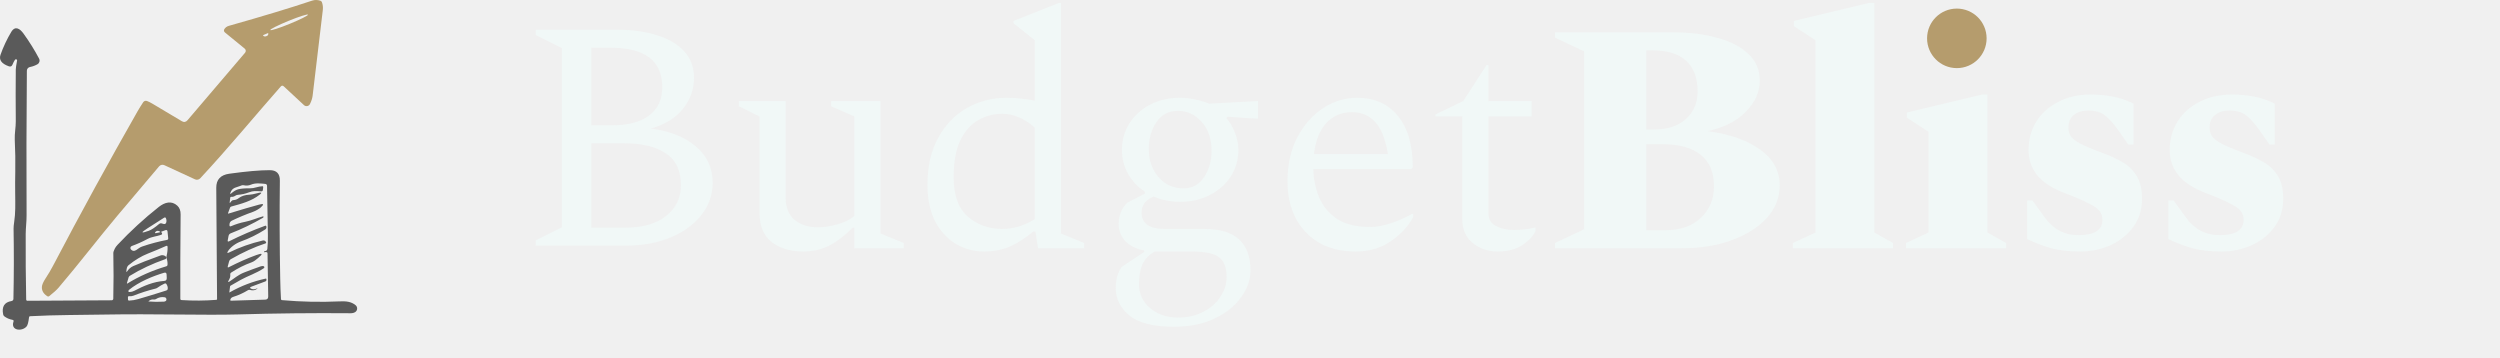
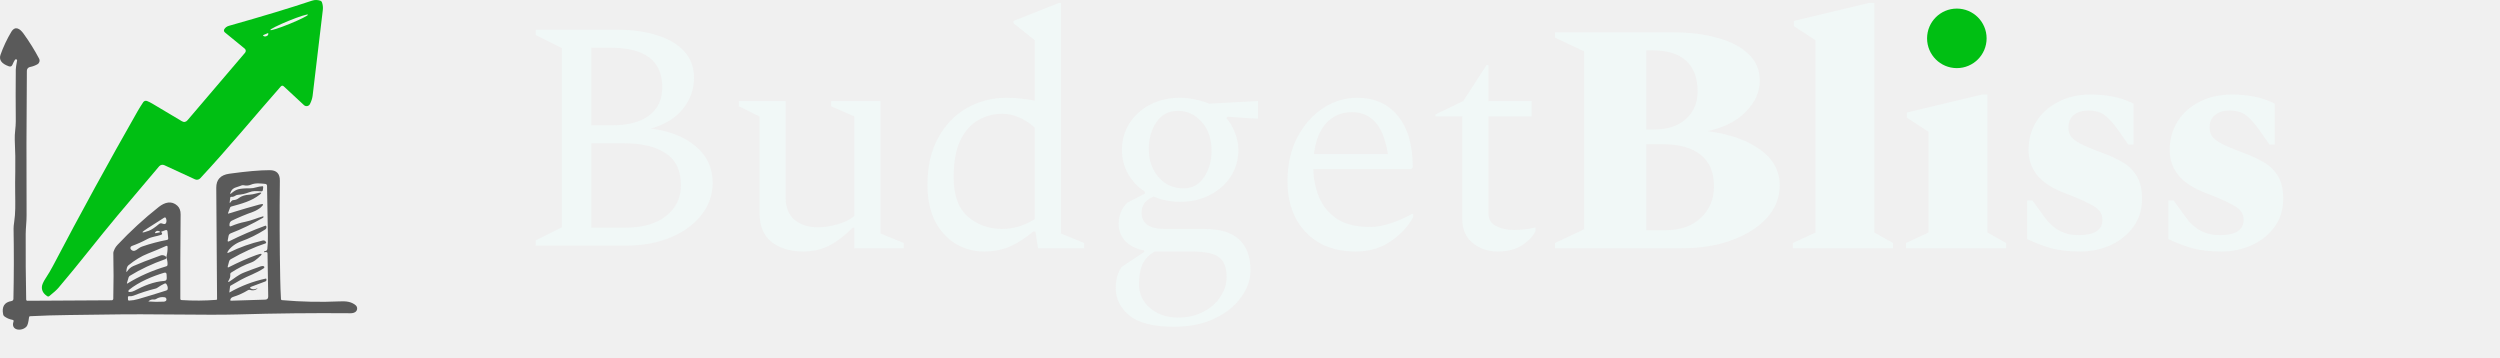
<svg xmlns="http://www.w3.org/2000/svg" width="182" height="26" viewBox="0 0 182 26" fill="none">
  <g clip-path="url(#clip0_34_13452)">
-     <path d="M23.436 0.162C23.418 0.111 23.383 0.076 23.331 0.056C23.12 -0.016 22.916 -0.019 22.715 0.048C21.145 0.575 19.127 1.185 16.664 1.88C16.516 1.922 16.405 2.004 16.33 2.125C16.283 2.2 16.299 2.299 16.368 2.356L17.816 3.541C17.906 3.615 17.918 3.749 17.842 3.837L13.651 8.752C13.53 8.892 13.392 8.916 13.234 8.821C12.559 8.417 11.846 7.993 11.098 7.549C10.953 7.464 10.821 7.398 10.704 7.353C10.602 7.314 10.486 7.35 10.427 7.44C10.269 7.676 10.134 7.894 10.02 8.093C7.903 11.805 5.851 15.554 3.866 19.338C3.704 19.646 3.527 19.947 3.334 20.24C3.152 20.517 3.057 20.731 3.049 20.884C3.034 21.165 3.168 21.392 3.451 21.568C3.498 21.597 3.541 21.593 3.585 21.56C3.906 21.302 4.127 21.102 4.247 20.962C5.718 19.242 7.227 17.271 8.54 15.709C9.55 14.508 10.565 13.309 11.584 12.109C11.679 11.998 11.833 11.964 11.965 12.026L14.196 13.056C14.327 13.115 14.479 13.085 14.576 12.982C16.61 10.799 18.587 8.398 20.437 6.3C20.508 6.221 20.582 6.216 20.661 6.289L22.129 7.652C22.265 7.778 22.482 7.738 22.565 7.573C22.67 7.364 22.734 7.163 22.759 6.97C23.013 4.887 23.26 2.802 23.502 0.718C23.523 0.533 23.502 0.348 23.436 0.162ZM19.409 2.627C19.333 2.661 19.264 2.662 19.203 2.632C19.134 2.598 19.135 2.567 19.205 2.537L19.491 2.414C19.509 2.406 19.531 2.419 19.533 2.439C19.542 2.525 19.501 2.588 19.409 2.627ZM21.093 1.735C20.336 2.044 19.702 2.247 19.678 2.187C19.654 2.128 20.249 1.83 21.006 1.519C21.764 1.21 22.398 1.008 22.422 1.067C22.446 1.127 21.851 1.424 21.093 1.735Z" fill="#b59c6d" />
+     <path d="M23.436 0.162C23.418 0.111 23.383 0.076 23.331 0.056C23.12 -0.016 22.916 -0.019 22.715 0.048C21.145 0.575 19.127 1.185 16.664 1.88C16.516 1.922 16.405 2.004 16.33 2.125C16.283 2.2 16.299 2.299 16.368 2.356L17.816 3.541C17.906 3.615 17.918 3.749 17.842 3.837L13.651 8.752C13.53 8.892 13.392 8.916 13.234 8.821C12.559 8.417 11.846 7.993 11.098 7.549C10.953 7.464 10.821 7.398 10.704 7.353C10.602 7.314 10.486 7.35 10.427 7.44C10.269 7.676 10.134 7.894 10.02 8.093C7.903 11.805 5.851 15.554 3.866 19.338C3.704 19.646 3.527 19.947 3.334 20.24C3.152 20.517 3.057 20.731 3.049 20.884C3.034 21.165 3.168 21.392 3.451 21.568C3.498 21.597 3.541 21.593 3.585 21.56C3.906 21.302 4.127 21.102 4.247 20.962C5.718 19.242 7.227 17.271 8.54 15.709C9.55 14.508 10.565 13.309 11.584 12.109C11.679 11.998 11.833 11.964 11.965 12.026L14.196 13.056C14.327 13.115 14.479 13.085 14.576 12.982C16.61 10.799 18.587 8.398 20.437 6.3C20.508 6.221 20.582 6.216 20.661 6.289L22.129 7.652C22.265 7.778 22.482 7.738 22.565 7.573C22.67 7.364 22.734 7.163 22.759 6.97C23.013 4.887 23.26 2.802 23.502 0.718C23.523 0.533 23.502 0.348 23.436 0.162ZM19.409 2.627C19.333 2.661 19.264 2.662 19.203 2.632C19.134 2.598 19.135 2.567 19.205 2.537L19.491 2.414C19.509 2.406 19.531 2.419 19.533 2.439C19.542 2.525 19.501 2.588 19.409 2.627ZM21.093 1.735C20.336 2.044 19.702 2.247 19.678 2.187C19.654 2.128 20.249 1.83 21.006 1.519C21.764 1.21 22.398 1.008 22.422 1.067C22.446 1.127 21.851 1.424 21.093 1.735Z" fill="#00bf13" />
    <path d="M25.889 22.22C25.572 21.954 25.188 21.919 24.737 21.94C23.337 22.004 21.938 21.975 20.54 21.851C20.487 21.846 20.458 21.817 20.454 21.764C20.427 21.256 20.408 20.758 20.4 20.274C20.353 17.899 20.345 15.525 20.374 13.151C20.381 12.642 20.134 12.388 19.636 12.388C18.916 12.388 17.935 12.475 16.69 12.647C16.054 12.736 15.739 13.077 15.744 13.674C15.766 16.344 15.786 19.044 15.802 21.774C15.803 21.803 15.781 21.827 15.752 21.828C14.919 21.895 14.074 21.901 13.216 21.845C13.159 21.841 13.13 21.811 13.128 21.751C13.12 19.942 13.128 17.895 13.149 15.61C13.152 15.335 13.073 15.124 12.912 14.976C12.489 14.585 11.991 14.727 11.561 15.065C10.489 15.911 9.486 16.834 8.551 17.83C8.467 17.919 8.403 18.01 8.356 18.102C8.284 18.249 8.248 18.355 8.25 18.424C8.274 19.54 8.273 20.649 8.247 21.751C8.245 21.811 8.195 21.859 8.136 21.861L2.003 21.896C1.94 21.896 1.908 21.864 1.906 21.799C1.874 20.216 1.863 18.625 1.871 17.03C1.874 16.581 1.939 16.113 1.935 15.659C1.918 12.216 1.924 8.711 1.956 5.148C1.958 5.016 2.051 4.903 2.18 4.879C2.378 4.84 2.56 4.773 2.727 4.678C2.87 4.596 2.923 4.414 2.846 4.267C2.515 3.641 2.135 3.031 1.705 2.437C1.459 2.099 1.11 1.84 0.817 2.328C0.531 2.802 0.227 3.435 0.035 3.994C-0.088 4.359 0.113 4.636 0.636 4.824C0.767 4.872 0.859 4.831 0.911 4.7C0.956 4.586 1.014 4.473 1.083 4.362C1.094 4.344 1.11 4.33 1.131 4.32C1.162 4.307 1.192 4.314 1.223 4.34C1.24 4.356 1.247 4.38 1.244 4.402C1.181 4.737 1.149 4.958 1.149 5.064C1.137 6.229 1.137 7.485 1.149 8.832C1.154 9.251 1.054 9.734 1.075 10.175C1.113 10.984 1.126 11.749 1.112 12.47C1.1 13.054 1.099 13.59 1.105 14.078C1.115 14.865 1.133 15.515 1.031 16.172C1.001 16.369 0.986 16.529 0.988 16.654C1.017 18.332 1.014 20.035 0.977 21.761C0.975 21.838 0.919 21.903 0.841 21.915C0.315 22.001 0.113 22.329 0.233 22.901C0.245 22.954 0.272 22.997 0.315 23.029C0.484 23.157 0.681 23.242 0.907 23.284C0.983 23.298 1.007 23.34 0.983 23.412C0.755 24.074 1.602 24.154 1.937 23.765C2.013 23.676 2.071 23.456 2.114 23.103C2.12 23.05 2.151 23.023 2.204 23.02C4.091 22.917 5.975 22.934 7.862 22.897C11.011 22.838 14.986 22.959 17.314 22.891C20.049 22.81 22.784 22.781 25.519 22.804C25.656 22.804 25.77 22.777 25.86 22.719C26.034 22.604 26.05 22.355 25.889 22.22ZM10.741 16.62C11.143 16.364 11.545 16.108 11.945 15.85C12.008 15.81 12.053 15.825 12.082 15.892C12.129 16.005 12.132 16.114 12.094 16.219C12.068 16.287 11.995 16.325 11.925 16.306L11.773 16.264C11.704 16.245 11.641 16.258 11.585 16.304C11.268 16.57 11.017 16.736 10.829 16.802C10.251 17.009 10.222 16.95 10.741 16.62ZM11.608 16.919L11.37 16.969C11.273 16.99 11.255 16.962 11.318 16.885C11.394 16.794 11.495 16.779 11.619 16.845C11.683 16.879 11.68 16.903 11.608 16.919ZM9.243 20.6L9.36 20.2C9.375 20.15 9.405 20.109 9.45 20.08C10.229 19.601 11.09 19.197 12.034 18.867C12.106 18.841 12.132 18.751 12.084 18.691C12.063 18.666 12.039 18.645 12.011 18.63C11.899 18.572 11.794 18.561 11.696 18.595C10.79 18.923 10.126 19.182 9.7 19.371C9.521 19.451 9.371 19.581 9.251 19.763C9.214 19.82 9.198 19.813 9.201 19.747C9.21 19.53 9.262 19.383 9.357 19.308C9.819 18.933 10.285 18.651 10.758 18.464C11.226 18.279 11.669 18.094 12.084 17.909C12.158 17.875 12.196 17.899 12.2 17.98C12.206 18.191 12.182 18.411 12.126 18.64C12.111 18.699 12.114 18.761 12.134 18.819C12.185 18.971 12.206 19.128 12.195 19.284C12.19 19.337 12.163 19.371 12.113 19.385C11.078 19.692 10.136 20.109 9.284 20.633C9.243 20.658 9.228 20.647 9.243 20.6ZM12.139 20.246C12.143 20.375 12.081 20.444 11.952 20.452C11.188 20.502 10.46 20.81 9.777 21.17C9.674 21.225 9.556 21.256 9.432 21.26C9.36 21.264 9.333 21.23 9.354 21.16C9.362 21.136 9.375 21.115 9.396 21.099C10.1 20.525 11.102 20.109 11.941 19.858C12.063 19.821 12.126 19.868 12.13 19.995L12.139 20.246ZM12.073 21.906C12.04 21.938 11.991 21.956 11.925 21.96C11.542 21.981 11.16 21.977 10.779 21.946H10.777C10.777 21.946 10.777 21.946 10.779 21.946H10.789C10.789 21.946 10.8 21.944 10.805 21.94C10.916 21.83 11.049 21.785 11.209 21.804C11.262 21.811 11.31 21.799 11.355 21.771C11.553 21.645 11.767 21.602 11.995 21.642C12.05 21.651 12.087 21.682 12.105 21.735C12.129 21.803 12.118 21.861 12.073 21.907V21.906ZM12.209 21.035C12.2 21.091 12.168 21.128 12.113 21.146C11.373 21.383 10.689 21.592 10.06 21.774C9.831 21.84 9.613 21.875 9.405 21.883C9.349 21.885 9.32 21.858 9.318 21.801L9.313 21.645C9.312 21.589 9.339 21.563 9.396 21.564C9.526 21.573 9.632 21.56 9.714 21.526C10.24 21.317 10.779 21.144 11.329 21.008C11.374 20.996 11.416 20.977 11.455 20.95C11.624 20.829 11.799 20.727 11.979 20.645C12.039 20.618 12.087 20.633 12.121 20.689C12.196 20.81 12.227 20.925 12.209 21.035ZM12.148 17.468C11.558 17.579 10.958 17.738 10.348 17.946C10.171 18.007 10.076 18.102 9.923 18.2C9.77 18.299 9.638 18.284 9.531 18.159C9.458 18.075 9.492 17.946 9.595 17.909C9.984 17.769 10.366 17.598 10.739 17.397C11.056 17.227 11.402 17.212 11.727 17.096C11.806 17.067 11.823 17.017 11.777 16.948L11.744 16.898C11.732 16.879 11.736 16.866 11.759 16.858L12.066 16.75C12.124 16.731 12.185 16.769 12.192 16.829L12.245 17.338C12.253 17.412 12.221 17.455 12.148 17.468ZM19.307 21.814L16.819 21.891C16.775 21.893 16.757 21.874 16.765 21.83C16.783 21.726 16.852 21.653 16.976 21.614C17.356 21.495 17.715 21.333 18.054 21.125C18.101 21.098 18.149 21.091 18.201 21.106C18.4 21.164 18.567 21.141 18.701 21.037C18.785 20.972 18.778 20.962 18.682 21.008C18.522 21.083 18.376 21.078 18.239 20.995C18.197 20.969 18.202 20.906 18.249 20.889L19.331 20.483C19.37 20.468 19.394 20.431 19.396 20.391V20.327C19.398 20.29 19.38 20.274 19.343 20.282C18.411 20.483 17.536 20.819 16.714 21.288C16.7 21.296 16.693 21.293 16.695 21.275L16.749 20.848C16.751 20.827 16.762 20.811 16.782 20.8C17.034 20.654 17.287 20.51 17.539 20.367C18.033 20.09 18.667 19.895 19.211 19.522C19.264 19.485 19.254 19.403 19.193 19.38C19.134 19.358 19.056 19.363 18.965 19.395C18.566 19.535 18.17 19.681 17.776 19.836C17.327 20.01 17.05 20.28 16.664 20.521C16.632 20.542 16.595 20.502 16.616 20.47C16.733 20.288 16.783 20.13 16.764 19.994C16.754 19.927 16.777 19.878 16.833 19.841C17.304 19.533 17.798 19.285 18.318 19.097C18.508 19.026 18.638 18.909 18.789 18.785C19.169 18.471 19.127 18.397 18.664 18.566C18.028 18.797 17.359 19.094 16.654 19.453C16.587 19.486 16.563 19.467 16.582 19.393L16.674 19.045C16.695 18.966 16.741 18.905 16.812 18.865C17.679 18.368 18.517 17.986 19.323 17.721C19.378 17.703 19.391 17.669 19.364 17.619C19.307 17.521 19.229 17.486 19.124 17.51C18.246 17.718 17.43 18.007 16.679 18.381C16.542 18.448 16.513 18.418 16.595 18.287C16.796 17.972 17.18 17.706 17.539 17.577C18.146 17.36 18.733 17.07 19.298 16.711C19.381 16.658 19.414 16.586 19.393 16.492C19.381 16.436 19.348 16.417 19.293 16.438C18.382 16.773 17.512 17.149 16.68 17.566C16.595 17.608 16.561 17.582 16.579 17.491L16.638 17.181C16.656 17.083 16.712 17.017 16.806 16.982C17.584 16.682 18.363 16.307 19.14 15.858C19.167 15.842 19.182 15.821 19.185 15.796C19.19 15.755 19.174 15.741 19.135 15.752C18.701 15.87 18.32 16.053 17.872 16.142C17.497 16.217 17.15 16.325 16.828 16.465C16.741 16.504 16.701 16.476 16.706 16.381L16.709 16.312C16.716 16.208 16.778 16.113 16.873 16.066C17.375 15.825 17.896 15.607 18.439 15.414C18.612 15.353 18.87 15.202 18.981 15.102C19.24 14.873 19.203 14.804 18.87 14.894C18.337 15.037 17.589 15.256 16.625 15.551C16.608 15.556 16.592 15.54 16.598 15.522L16.749 15.113C16.764 15.073 16.793 15.049 16.833 15.037C17.559 14.838 18.318 14.646 18.923 14.157C19.069 14.038 19.05 13.996 18.865 14.033C18.645 14.076 18.421 14.159 18.181 14.17C17.842 14.186 17.575 14.271 17.38 14.424C17.266 14.514 17.136 14.562 16.991 14.567C16.931 14.569 16.883 14.595 16.846 14.641L16.769 14.741C16.732 14.791 16.716 14.785 16.722 14.722L16.761 14.393C16.765 14.353 16.801 14.324 16.84 14.329C16.941 14.34 17.039 14.311 17.137 14.245C17.192 14.208 17.251 14.188 17.317 14.183C17.591 14.163 17.853 14.105 18.106 14.009C18.273 13.946 18.421 13.914 18.548 13.912C18.712 13.911 18.867 13.917 19.013 13.93C19.085 13.936 19.127 13.903 19.137 13.83L19.161 13.637C19.167 13.581 19.143 13.555 19.089 13.56C18.947 13.569 18.801 13.597 18.649 13.64C18.493 13.687 18.35 13.709 18.218 13.708C17.826 13.705 17.531 13.729 17.335 13.782C17.187 13.82 17.02 13.92 16.831 14.081C16.762 14.141 16.741 14.128 16.77 14.041C16.917 13.614 17.245 13.653 17.57 13.503C17.625 13.479 17.681 13.473 17.74 13.486C17.925 13.529 18.102 13.515 18.273 13.442C18.596 13.307 18.952 13.354 19.301 13.386C19.393 13.394 19.439 13.444 19.441 13.536C19.46 14.696 19.481 15.884 19.502 17.099C19.509 17.484 19.496 17.825 19.463 18.123C19.454 18.215 19.373 18.284 19.282 18.281C19.261 18.279 19.241 18.292 19.227 18.318C19.204 18.357 19.216 18.371 19.259 18.36C19.303 18.348 19.346 18.347 19.389 18.353C19.446 18.361 19.473 18.393 19.475 18.45L19.526 21.584C19.528 21.733 19.455 21.809 19.307 21.814Z" fill="#5A5A5A" />
  </g>
  <path d="M161.717 18.31C160.908 18.31 160.201 18.231 159.598 18.072C158.995 17.897 158.415 17.675 157.86 17.405V14.595H158.241L159.122 15.81C159.741 16.683 160.566 17.119 161.598 17.119C162.757 17.119 163.336 16.746 163.336 16C163.336 15.746 163.265 15.532 163.122 15.357C162.995 15.183 162.733 15 162.336 14.81C161.955 14.603 161.384 14.357 160.622 14.072C159.67 13.706 158.987 13.262 158.574 12.738C158.161 12.214 157.955 11.611 157.955 10.928C157.955 10.166 158.138 9.484 158.503 8.881C158.884 8.262 159.416 7.777 160.098 7.428C160.781 7.063 161.582 6.88 162.503 6.88C163.011 6.88 163.527 6.928 164.051 7.023C164.591 7.119 165.106 7.293 165.599 7.547V10.524H165.218L164.503 9.5C164.154 9.008 163.829 8.643 163.527 8.404C163.225 8.166 162.821 8.047 162.313 8.047C161.868 8.047 161.511 8.158 161.241 8.381C160.987 8.587 160.86 8.889 160.86 9.285C160.86 9.524 160.916 9.73 161.027 9.905C161.138 10.079 161.368 10.262 161.717 10.452C162.082 10.643 162.63 10.873 163.36 11.143C163.805 11.302 164.241 11.5 164.67 11.738C165.114 11.96 165.48 12.286 165.765 12.714C166.067 13.143 166.218 13.73 166.218 14.476C166.218 15.254 166.011 15.929 165.599 16.5C165.186 17.072 164.638 17.516 163.956 17.834C163.273 18.151 162.527 18.31 161.717 18.31Z" fill="#F1F8F7" />
  <path d="M151.439 18.31C150.63 18.31 149.923 18.231 149.32 18.072C148.717 17.897 148.138 17.675 147.582 17.405V14.595H147.963L148.844 15.81C149.463 16.683 150.289 17.119 151.32 17.119C152.479 17.119 153.059 16.746 153.059 16C153.059 15.746 152.987 15.532 152.844 15.357C152.717 15.183 152.455 15 152.059 14.81C151.678 14.603 151.106 14.357 150.344 14.072C149.392 13.706 148.709 13.262 148.296 12.738C147.884 12.214 147.677 11.611 147.677 10.928C147.677 10.166 147.86 9.484 148.225 8.881C148.606 8.262 149.138 7.777 149.82 7.428C150.503 7.063 151.305 6.88 152.225 6.88C152.733 6.88 153.249 6.928 153.773 7.023C154.313 7.119 154.829 7.293 155.321 7.547V10.524H154.94L154.225 9.5C153.876 9.008 153.551 8.643 153.249 8.404C152.948 8.166 152.543 8.047 152.035 8.047C151.59 8.047 151.233 8.158 150.963 8.381C150.709 8.587 150.582 8.889 150.582 9.285C150.582 9.524 150.638 9.73 150.749 9.905C150.86 10.079 151.09 10.262 151.439 10.452C151.805 10.643 152.352 10.873 153.082 11.143C153.527 11.302 153.963 11.5 154.392 11.738C154.837 11.96 155.202 12.286 155.487 12.714C155.789 13.143 155.94 13.73 155.94 14.476C155.94 15.254 155.733 15.929 155.321 16.5C154.908 17.072 154.36 17.516 153.678 17.834C152.995 18.151 152.249 18.31 151.439 18.31Z" fill="#F1F8F7" />
  <path d="M142.493 4.88C141.938 4.88 141.477 4.698 141.112 4.333C140.747 3.968 140.565 3.507 140.565 2.952C140.565 2.396 140.747 1.936 141.112 1.571C141.477 1.206 141.938 1.023 142.493 1.023C143.049 1.023 143.509 1.206 143.874 1.571C144.239 1.936 144.422 2.396 144.422 2.952C144.422 3.507 144.239 3.968 143.874 4.333C143.509 4.698 143.049 4.88 142.493 4.88ZM138.755 18.072V17.691L140.398 16.929V9.595L138.826 8.571V8.19L144.303 6.881H144.684V16.929L146.041 17.691V18.072H138.755Z" fill="#F1F8F7" />
  <path d="M130.523 18.072V17.691L132.166 16.929V2.928L130.595 1.904V1.523L136.071 0.213H136.452V16.929L137.81 17.691V18.072H130.523Z" fill="#F1F8F7" />
  <path d="M113.205 18.072V17.691L115.324 16.691V3.738L113.205 2.737V2.356H121.849C123.039 2.356 124.103 2.491 125.039 2.761C125.992 3.015 126.738 3.404 127.278 3.928C127.833 4.436 128.111 5.087 128.111 5.881C128.111 6.69 127.778 7.436 127.111 8.119C126.46 8.801 125.531 9.278 124.325 9.547C125.944 9.77 127.222 10.222 128.159 10.905C129.095 11.587 129.564 12.453 129.564 13.5C129.564 14.373 129.254 15.159 128.635 15.857C128.016 16.54 127.167 17.08 126.087 17.477C125.023 17.874 123.809 18.072 122.444 18.072H113.205ZM120.277 3.666H119.848V9.428H120.396C121.396 9.428 122.174 9.174 122.73 8.666C123.301 8.159 123.587 7.484 123.587 6.643C123.587 5.674 123.309 4.936 122.753 4.428C122.214 3.92 121.388 3.666 120.277 3.666ZM121.063 10.5H119.848V16.762H121.23C122.325 16.762 123.19 16.461 123.825 15.857C124.46 15.254 124.777 14.492 124.777 13.572C124.777 12.54 124.452 11.77 123.801 11.262C123.166 10.754 122.253 10.5 121.063 10.5Z" fill="#F1F8F7" />
  <path d="M109.026 18.31C108.328 18.31 107.724 18.104 107.216 17.691C106.708 17.278 106.454 16.699 106.454 15.953V8.476H104.502V8.333L106.526 7.357L108.217 4.738H108.359V7.357H111.503V8.476H108.359V15.548C108.359 15.961 108.542 16.262 108.907 16.453C109.272 16.643 109.701 16.739 110.193 16.739C110.494 16.739 110.772 16.723 111.026 16.691C111.296 16.659 111.526 16.62 111.717 16.572H111.788V16.81C111.63 17.175 111.312 17.517 110.836 17.834C110.375 18.151 109.772 18.31 109.026 18.31Z" fill="#F1F8F7" />
  <path d="M98.707 18.31C97.167 18.31 95.952 17.842 95.063 16.905C94.174 15.969 93.73 14.73 93.73 13.191C93.73 12 93.96 10.952 94.421 10.047C94.897 9.127 95.516 8.412 96.278 7.904C97.056 7.381 97.897 7.119 98.802 7.119C100.056 7.119 101.04 7.555 101.754 8.428C102.485 9.301 102.85 10.555 102.85 12.191L102.731 12.309H95.611C95.627 13.04 95.77 13.73 96.04 14.381C96.31 15.016 96.738 15.532 97.326 15.929C97.929 16.326 98.73 16.524 99.731 16.524C100.604 16.524 101.627 16.207 102.802 15.572H102.874V15.81C102.508 16.492 101.961 17.08 101.231 17.572C100.516 18.064 99.675 18.31 98.707 18.31ZM98.421 8.166C97.659 8.166 97.032 8.436 96.54 8.976C96.064 9.5 95.77 10.246 95.659 11.214H101.04C100.865 10.135 100.556 9.357 100.111 8.881C99.683 8.404 99.119 8.166 98.421 8.166Z" fill="#F1F8F7" />
  <path d="M85.917 14.691C85.219 14.691 84.576 14.564 83.988 14.31C83.671 14.437 83.441 14.603 83.298 14.81C83.171 15.016 83.107 15.238 83.107 15.476C83.107 16.27 83.671 16.667 84.798 16.667H87.655C88.814 16.667 89.663 16.921 90.203 17.429C90.759 17.937 91.036 18.691 91.036 19.691C91.036 20.374 90.806 21.024 90.346 21.644C89.901 22.279 89.258 22.794 88.417 23.191C87.592 23.588 86.608 23.787 85.465 23.787C83.957 23.787 82.869 23.509 82.202 22.953C81.552 22.413 81.226 21.747 81.226 20.953C81.226 20.366 81.369 19.858 81.655 19.429L83.298 18.334V18.239C82.694 18.112 82.234 17.881 81.917 17.548C81.599 17.199 81.44 16.778 81.44 16.286C81.44 15.683 81.647 15.175 82.059 14.762L83.345 14.095V13.953C82.837 13.619 82.433 13.191 82.131 12.667C81.829 12.143 81.678 11.556 81.678 10.905C81.678 10.19 81.861 9.547 82.226 8.976C82.591 8.404 83.091 7.952 83.726 7.619C84.377 7.285 85.107 7.119 85.917 7.119C86.25 7.119 86.608 7.158 86.988 7.238C87.385 7.317 87.727 7.42 88.012 7.547L91.584 7.357V8.643L89.37 8.5L89.274 8.595C89.528 8.881 89.735 9.23 89.893 9.643C90.068 10.055 90.155 10.476 90.155 10.905C90.155 11.619 89.973 12.262 89.608 12.833C89.243 13.405 88.735 13.857 88.084 14.191C87.449 14.524 86.727 14.691 85.917 14.691ZM86.155 13.714C86.79 13.714 87.29 13.445 87.655 12.905C88.02 12.349 88.203 11.706 88.203 10.976C88.203 10.103 87.965 9.405 87.489 8.881C87.012 8.341 86.433 8.071 85.75 8.071C85.068 8.071 84.544 8.349 84.179 8.905C83.814 9.444 83.631 10.087 83.631 10.833C83.631 11.659 83.869 12.349 84.345 12.905C84.822 13.445 85.425 13.714 86.155 13.714ZM82.917 20.691C82.917 21.39 83.186 21.969 83.726 22.429C84.282 22.89 84.957 23.12 85.75 23.12C86.465 23.12 87.084 22.977 87.608 22.691C88.147 22.422 88.56 22.056 88.846 21.596C89.147 21.151 89.298 20.675 89.298 20.167C89.298 19.469 89.108 18.985 88.727 18.715C88.362 18.445 87.695 18.31 86.727 18.31H84.179C84.131 18.31 84.091 18.31 84.06 18.31C83.631 18.564 83.329 18.881 83.155 19.262C82.996 19.659 82.917 20.136 82.917 20.691Z" fill="#F1F8F7" />
  <path d="M71.663 18.31C70.87 18.31 70.155 18.112 69.52 17.715C68.901 17.318 68.409 16.762 68.044 16.048C67.695 15.318 67.52 14.453 67.52 13.453C67.52 12.103 67.782 10.96 68.306 10.024C68.83 9.071 69.528 8.349 70.401 7.857C71.274 7.365 72.227 7.119 73.259 7.119C73.703 7.119 74.092 7.143 74.425 7.19C74.759 7.222 75.06 7.269 75.33 7.333V2.928L73.782 1.69V1.523L77.092 0.213H77.235V17L78.926 17.691V18.072H75.568L75.378 16.858H75.211C74.608 17.366 74.02 17.739 73.449 17.977C72.894 18.199 72.298 18.31 71.663 18.31ZM69.425 12.905C69.425 14.222 69.774 15.183 70.473 15.786C71.171 16.373 72.004 16.667 72.973 16.667C73.354 16.667 73.743 16.611 74.14 16.5C74.552 16.373 74.949 16.191 75.33 15.953V9.286C74.949 8.952 74.568 8.706 74.187 8.547C73.822 8.373 73.409 8.285 72.949 8.285C72.314 8.285 71.727 8.444 71.187 8.762C70.663 9.063 70.234 9.555 69.901 10.238C69.584 10.905 69.425 11.794 69.425 12.905Z" fill="#F1F8F7" />
  <path d="M58.482 18.31C57.546 18.31 56.776 18.08 56.173 17.619C55.585 17.143 55.292 16.445 55.292 15.524V8.476L53.791 7.738V7.357H57.197V14.405C57.197 15.104 57.411 15.635 57.839 16C58.284 16.366 58.855 16.548 59.554 16.548C59.983 16.548 60.451 16.477 60.959 16.334C61.483 16.191 61.895 15.985 62.197 15.715V8.476L60.506 7.738V7.357H64.102V17L65.793 17.691V18.072H62.197V16.572H62.078C61.475 17.175 60.887 17.619 60.316 17.905C59.76 18.175 59.149 18.31 58.482 18.31Z" fill="#F1F8F7" />
  <path d="M39 17.882V17.501L40.905 16.549V3.5L39 2.548V2.167H45.024C46.072 2.167 47.009 2.302 47.834 2.572C48.675 2.826 49.334 3.214 49.81 3.738C50.287 4.246 50.525 4.897 50.525 5.691C50.525 6.5 50.255 7.247 49.715 7.929C49.175 8.596 48.398 9.072 47.382 9.358C48.794 9.548 49.898 9.993 50.691 10.691C51.485 11.374 51.882 12.247 51.882 13.31C51.882 14.184 51.604 14.969 51.049 15.668C50.509 16.35 49.763 16.89 48.81 17.287C47.858 17.684 46.778 17.882 45.572 17.882H39ZM44.477 3.476H43.048V9.12H44.62C45.747 9.12 46.628 8.882 47.263 8.405C47.898 7.913 48.215 7.231 48.215 6.358C48.215 4.437 46.969 3.476 44.477 3.476ZM45.382 10.429H43.048V16.573H45.548C46.802 16.573 47.786 16.287 48.501 15.716C49.215 15.144 49.572 14.406 49.572 13.501C49.572 12.421 49.207 11.644 48.477 11.168C47.763 10.675 46.731 10.429 45.382 10.429Z" fill="#F1F8F7" />
-   <circle cx="142.458" cy="2.792" r="2.167" fill="#b59c6d" />
+   <circle cx="142.458" cy="2.792" r="2.167" fill="#00bf13" />
  <defs>
    <clipPath id="clip0_34_13452">
      <rect width="26" height="24" fill="white" />
    </clipPath>
  </defs>
</svg>
